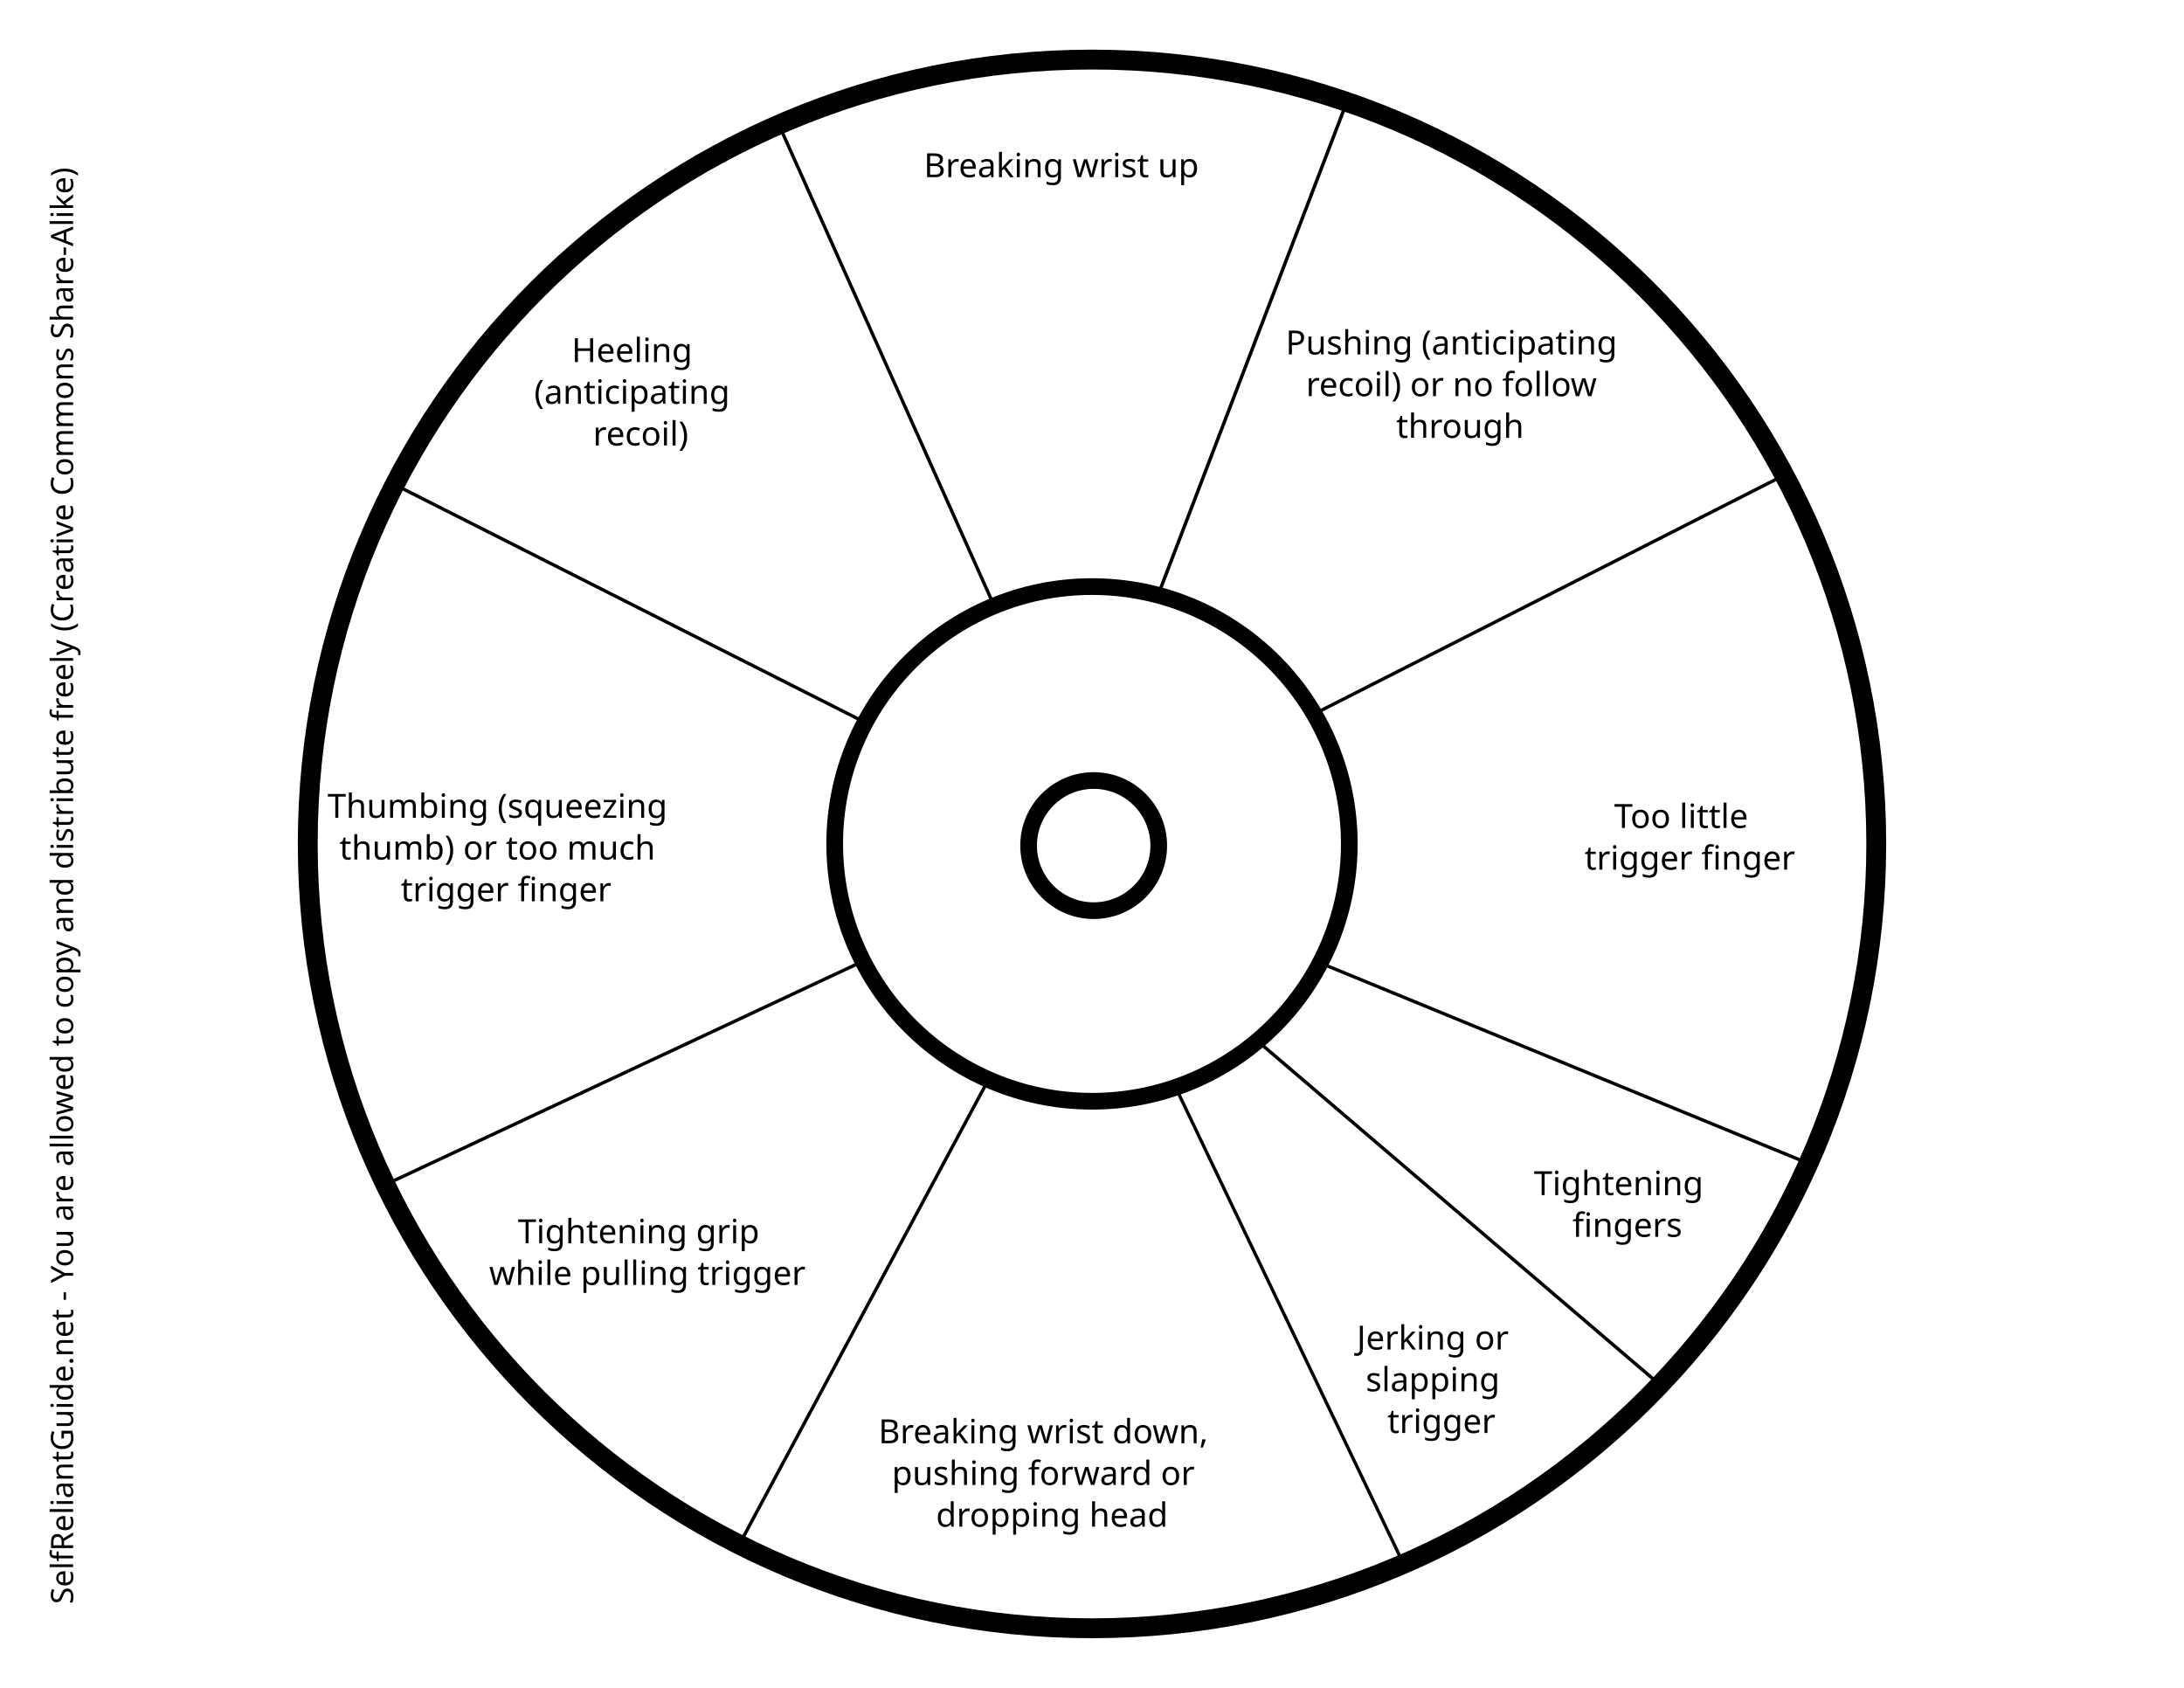
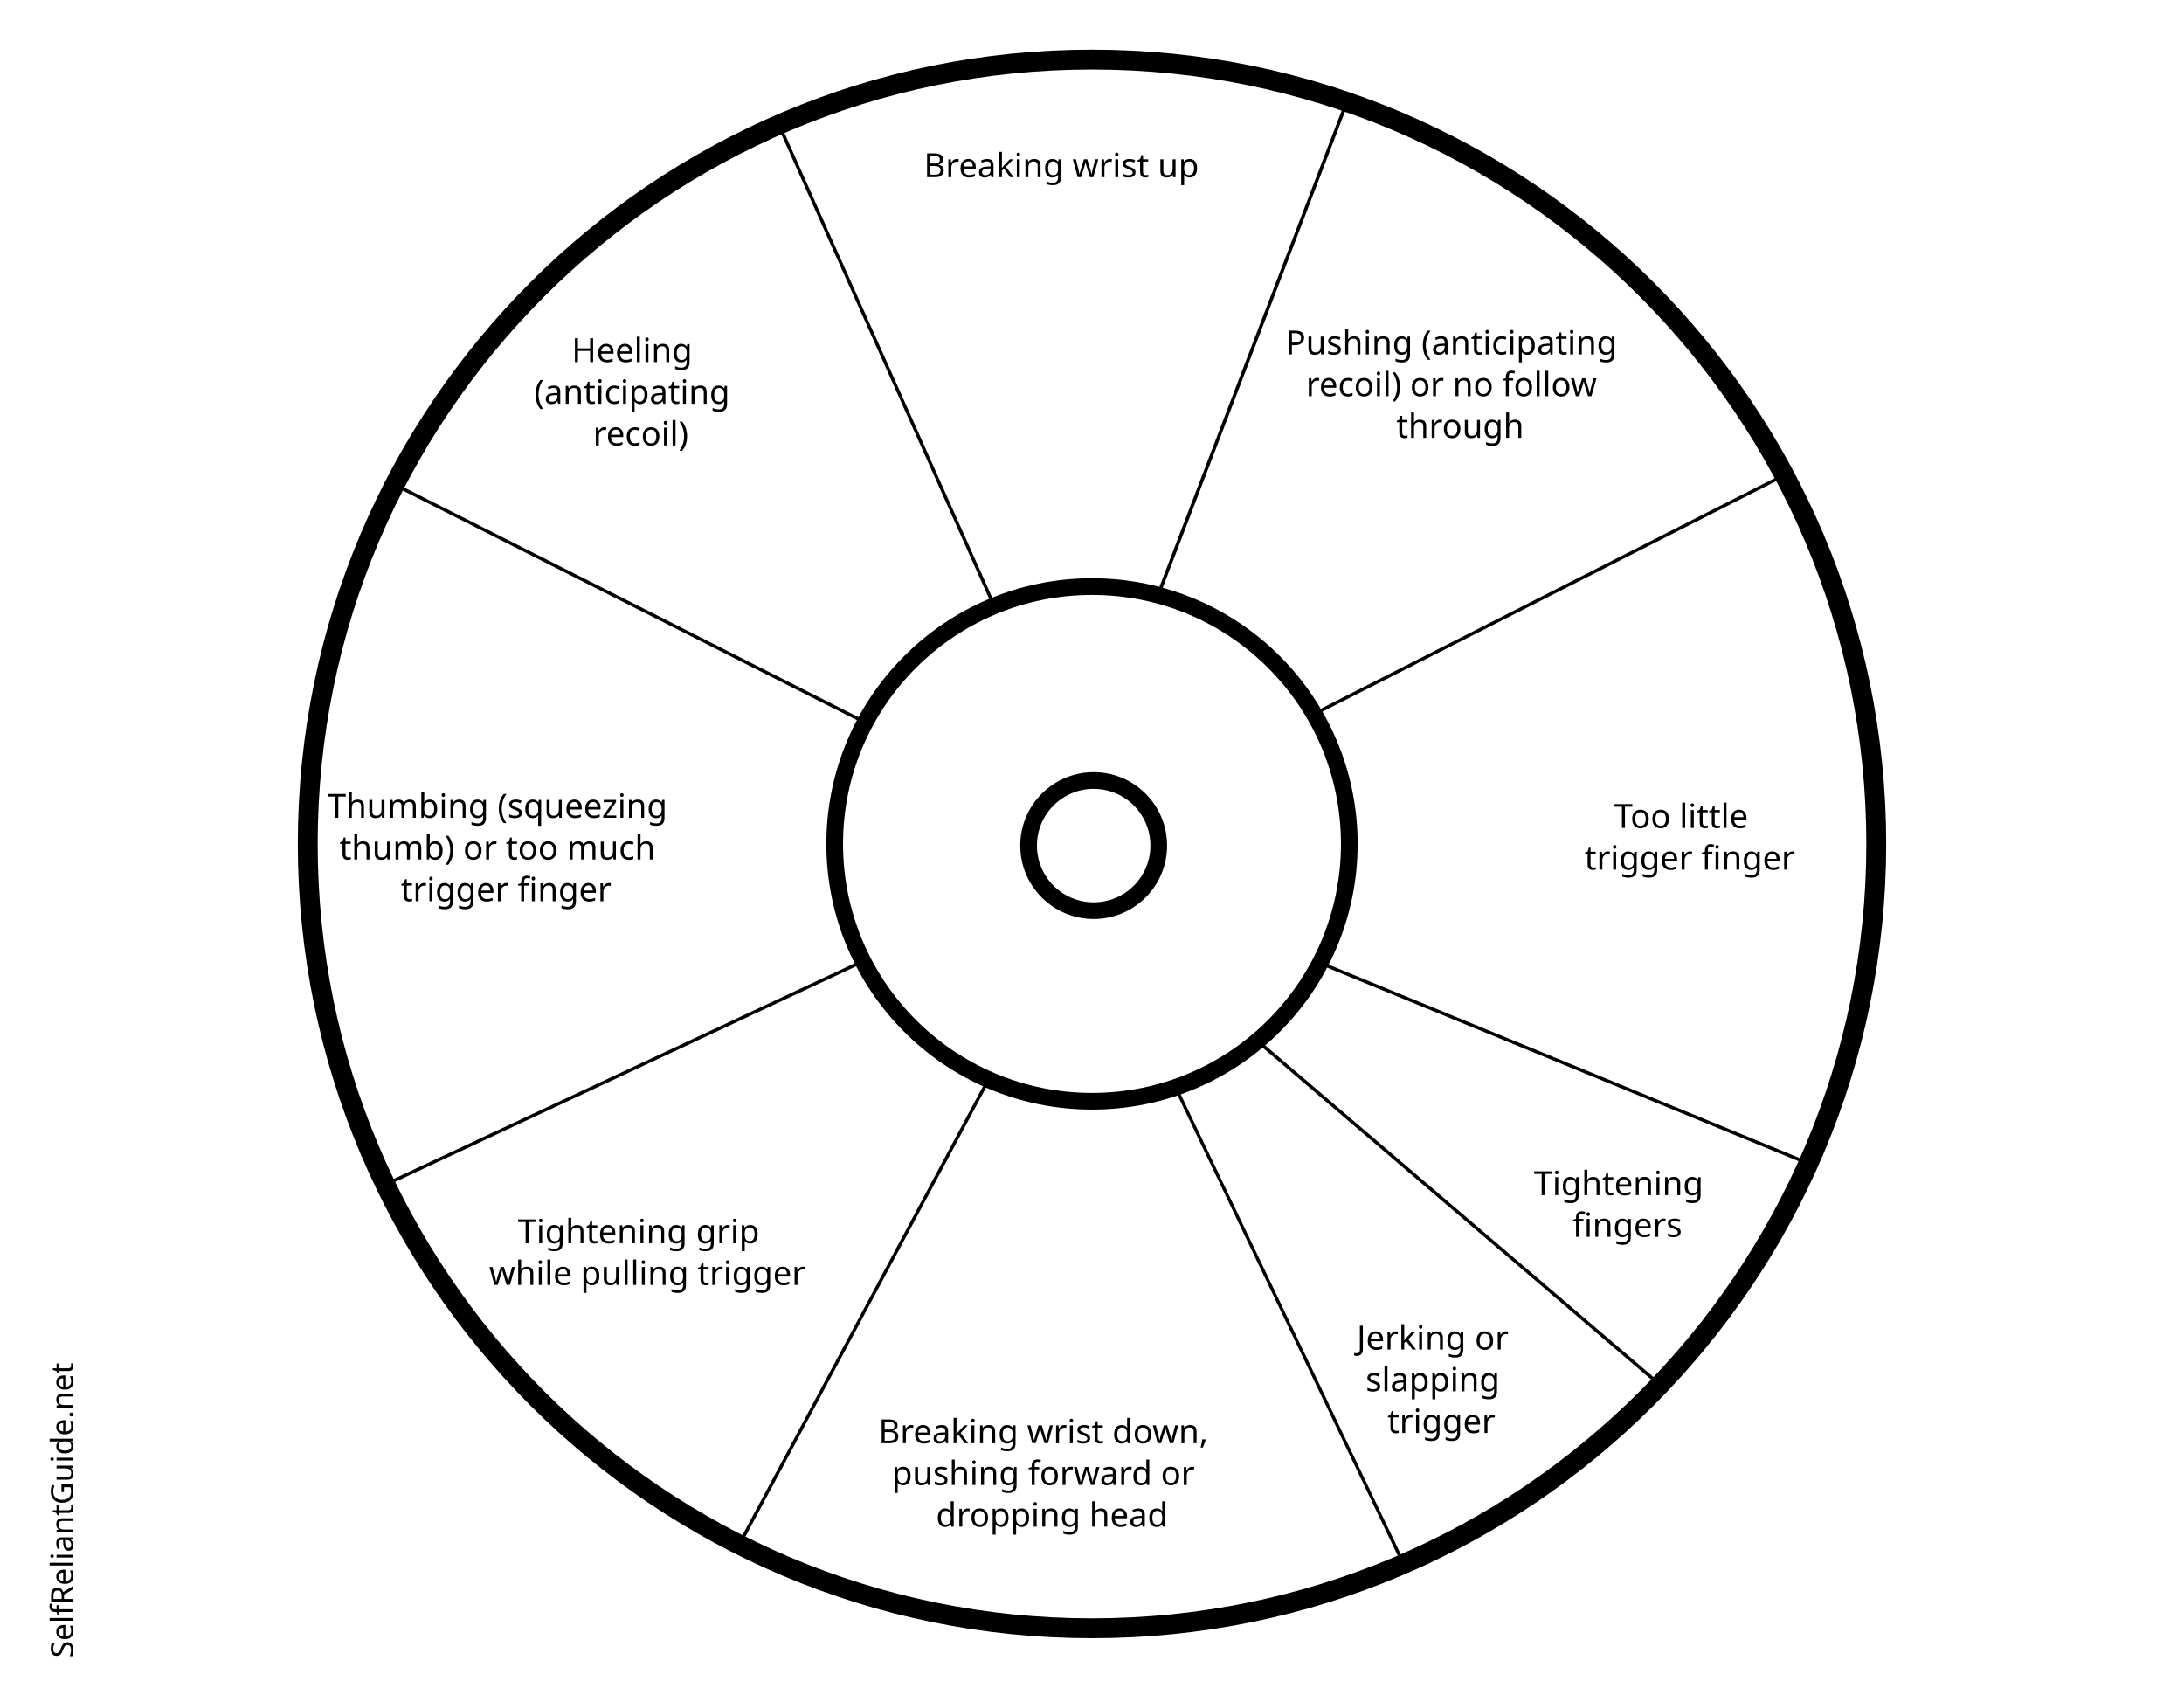
<svg xmlns="http://www.w3.org/2000/svg" width="990" height="765" id="svg2" version="1.1">
  <defs id="defs76" />
  <g id="g7" transform="translate(0,285)">
    <path id="path2387" d="M 147.702,123.393" stroke-miterlimit="4" style="fill:none;stroke:#000000;stroke-width:1.251;stroke-miterlimit:4" />
    <circle id="svg_2" r="77.105" cy="242" cx="320" transform="matrix(-1.512605,0,0,1.512605,979.0337,-268.5504)" style="fill:none;stroke:#000000;stroke-width:5" d="m 397.105,242 c 0,42.584 -34.521,77.105 -77.105,77.105 -42.584,0 -77.105,-34.521 -77.105,-77.105 0,-42.584 34.521,-77.105 77.105,-77.105 42.584,0 77.105,34.521 77.105,77.105 z" />
    <circle id="svg_3" r="19.5" cy="242.5" cx="319.5" transform="matrix(-1.512605,0,0,1.512605,979.0337,-268.5504)" style="fill:none;stroke:#000000;stroke-width:5" d="m 339,242.5 c 0,10.77 -8.73,19.5 -19.5,19.5 -10.77,0 -19.5,-8.73 -19.5,-19.5 0,-10.77 8.73,-19.5 19.5,-19.5 10.77,0 19.5,8.73 19.5,19.5 z" />
    <circle id="svg_5" r="197.422" cy="242" cx="320" transform="matrix(-1.800704,0,0,1.800703,1071.225,-338.2702)" style="fill:none;stroke:#000000;stroke-width:5" d="m 517.422,242 c 0,109.033 -88.389,197.422 -197.422,197.422 -109.033,0 -197.422,-88.389 -197.422,-197.422 0,-109.033 88.389,-197.422 197.422,-197.422 109.033,0 197.422,88.389 197.422,197.422 z" />
    <path style="fill:none;stroke:#000000;stroke-width:1.513px;stroke-linecap:butt;stroke-linejoin:miter;stroke-opacity:1" d="M 808.035,-69.266 593.427,39.759" id="path3057" />
    <path style="fill:none;stroke:#000000;stroke-width:1.513px;stroke-linecap:butt;stroke-linejoin:miter;stroke-opacity:1" d="M 389.147,40.907 177.982,-65.823" id="path3059" />
    <path style="fill:none;stroke:#000000;stroke-width:1.553px;stroke-linecap:butt;stroke-linejoin:miter;stroke-opacity:1" d="M 610.622,-239.097 525.528,-16.761" id="path3061" />
    <path style="fill:none;stroke:#000000;stroke-width:1.513px;stroke-linecap:butt;stroke-linejoin:miter;stroke-opacity:1" d="m 352.423,-229.936 97.549,218.051" id="path3063" />
    <path style="fill:none;stroke:#000000;stroke-width:1.513px;stroke-linecap:butt;stroke-linejoin:miter;stroke-opacity:1" d="M 390.295,151.08 176.834,250.925" id="path3065" />
    <path style="fill:none;stroke:#000000;stroke-width:1.513px;stroke-linecap:butt;stroke-linejoin:miter;stroke-opacity:1" d="M 818.364,241.744 600.313,152.228" id="path3067" />
    <path style="fill:none;stroke:#000000;stroke-width:1.53px;stroke-linecap:butt;stroke-linejoin:miter;stroke-opacity:1" d="M 755.235,345.023 571.086,187.744" id="path3069" />
    <path style="fill:none;stroke:#000000;stroke-width:1.48px;stroke-linecap:butt;stroke-linejoin:miter;stroke-opacity:1" d="M 634.758,420.792 533.734,209.594" id="path3071" />
    <path style="fill:none;stroke:#000000;stroke-width:1.513px;stroke-linecap:butt;stroke-linejoin:miter;stroke-opacity:1" d="M 336.356,412.742 447.677,205.019" id="path3073" />
    <text xml:space="preserve" style="font-size:15.126px;font-style:normal;font-weight:normal;text-align:center;line-height:125%;letter-spacing:0px;word-spacing:0px;text-anchor:middle;fill:#000000;fill-opacity:1;stroke:none;font-family:Sans" x="663.233" y="326.669" id="text3188">
      <tspan x="663.233" y="326.669" id="tspan3192" style="text-align:center;text-anchor:middle">Jerking or</tspan>
      <tspan x="663.233" y="345.577" id="tspan3194" style="text-align:center;text-anchor:middle">slapping</tspan>
      <tspan x="663.233" y="364.484" id="tspan3252" style="text-align:center;text-anchor:middle">trigger</tspan>
    </text>
    <text xml:space="preserve" style="font-size:15.126px;font-style:normal;font-weight:normal;text-align:center;line-height:125%;letter-spacing:0px;word-spacing:0px;text-anchor:middle;fill:#000000;fill-opacity:1;stroke:none;font-family:Sans" x="747.481" y="256.663" id="text3196">
      <tspan id="tspan3198" x="747.481" y="256.663" style="text-align:center;text-anchor:middle">Tightening</tspan>
      <tspan x="747.481" y="275.571" id="tspan3200" style="text-align:center;text-anchor:middle">fingers</tspan>
    </text>
    <text xml:space="preserve" style="font-size:15.126px;font-style:normal;font-weight:normal;text-align:center;line-height:125%;letter-spacing:0px;word-spacing:0px;text-anchor:middle;fill:#000000;fill-opacity:1;stroke:none;font-family:Sans" x="775.831" y="90.256" id="text3202">
      <tspan x="775.831" y="90.256" id="tspan3206" style="text-align:center;text-anchor:middle">Too little</tspan>
      <tspan x="775.831" y="109.163" id="tspan3210" style="text-align:center;text-anchor:middle">trigger finger</tspan>
    </text>
    <text xml:space="preserve" style="font-size:15.126px;font-style:normal;font-weight:normal;line-height:125%;letter-spacing:0px;word-spacing:0px;fill:#000000;fill-opacity:1;stroke:none;font-family:Sans" x="671.682" y="-124.353" id="text3212">
      <tspan id="tspan3214" x="671.682" y="-124.353" style="text-align:center;text-anchor:middle">Pushing (anticipating</tspan>
      <tspan x="671.682" y="-105.445" id="tspan3216" style="text-align:center;text-anchor:middle">recoil) or no follow</tspan>
      <tspan x="671.682" y="-86.538" id="tspan3218" style="text-align:center;text-anchor:middle">through</tspan>
    </text>
    <text xml:space="preserve" style="font-size:15.126px;font-style:normal;font-weight:normal;line-height:125%;letter-spacing:0px;word-spacing:0px;fill:#000000;fill-opacity:1;stroke:none;font-family:Sans" x="490.951" y="-204.688" id="text3220">
      <tspan id="tspan3222" x="490.951" y="-204.688" style="text-align:center;text-anchor:middle">Breaking wrist up</tspan>
    </text>
    <text xml:space="preserve" style="font-size:15.126px;font-style:normal;font-weight:normal;line-height:125%;letter-spacing:0px;word-spacing:0px;fill:#000000;fill-opacity:1;stroke:none;font-family:Sans" x="300.265" y="-120.91" id="text3224">
      <tspan id="tspan3226" x="300.265" y="-120.91" style="text-align:center;text-anchor:middle">Heeling</tspan>
      <tspan x="300.265" y="-102.002" id="tspan3244" style="text-align:center;text-anchor:middle">(anticipating</tspan>
      <tspan x="300.265" y="-83.095" id="tspan3228" style="text-align:center;text-anchor:middle">recoil)</tspan>
    </text>
    <text xml:space="preserve" style="font-size:15.126px;font-style:normal;font-weight:normal;line-height:125%;letter-spacing:0px;word-spacing:0px;fill:#000000;fill-opacity:1;stroke:none;font-family:Sans" x="239.242" y="85.665" id="text3230">
      <tspan id="tspan3232" x="239.242" y="85.665" style="text-align:center;text-anchor:middle">Thumbing (squeezing</tspan>
      <tspan x="239.242" y="104.573" id="tspan3234" style="text-align:center;text-anchor:middle">thumb) or too much</tspan>
      <tspan x="239.242" y="123.48" id="tspan3236" style="text-align:center;text-anchor:middle">trigger finger</tspan>
    </text>
    <text xml:space="preserve" style="font-size:15.126px;font-style:normal;font-weight:normal;text-align:center;line-height:125%;letter-spacing:0px;word-spacing:0px;text-anchor:middle;fill:#000000;fill-opacity:1;stroke:none;font-family:Sans" x="303.262" y="278.468" id="text3238">
      <tspan id="tspan3240" x="303.262" y="278.468" style="text-align:center;text-anchor:middle">Tightening grip</tspan>
      <tspan x="303.262" y="297.376" id="tspan3242" style="text-align:center;text-anchor:middle">while pulling trigger</tspan>
    </text>
    <text xml:space="preserve" style="font-size:15.126px;font-style:normal;font-weight:normal;text-align:center;line-height:125%;letter-spacing:0px;word-spacing:0px;text-anchor:middle;fill:#000000;fill-opacity:1;stroke:none;font-family:Sans" x="486.697" y="369.132" id="text3256">
      <tspan id="tspan3258" x="486.697" y="369.132">Breaking wrist down,</tspan>
      <tspan x="486.697" y="388.039" id="tspan3260">pushing forward or</tspan>
      <tspan x="486.697" y="406.947" id="tspan3262">dropping head</tspan>
    </text>
-     <text xml:space="preserve" style="font-size:14px;font-style:normal;font-weight:normal;text-align:center;line-height:125%;letter-spacing:0px;word-spacing:0px;writing-mode:lr-tb;text-anchor:middle;fill:#000000;fill-opacity:1;stroke:none;font-family:Sans" x="-107.356" y="33.137" id="text3179" transform="matrix(0,-1,1,0,0,0)">
-       <tspan id="tspan3181" x="-107.356" y="33.137" style="font-size:14px">SelfReliantGuide.net - You are allowed to copy and distribute freely (Creative Commons Share-Alike)</tspan>
+     <text xml:space="preserve" style="font-size:14px;font-style:normal;font-weight:normal;text-align:center;line-height:125%;letter-spacing:0px;word-spacing:0px;writing-mode:lr-tb;text-anchor:middle;fill:#000000;fill-opacity:1;stroke:none;font-family:Sans" x="-386.755" y="33.137" id="text3179" transform="matrix(0,-1,1,0,0,0)">
+       <tspan id="tspan3181" x="-386.755" y="33.137" style="font-size:14px">SelfReliantGuide.net</tspan>
+       <tspan x="-386.755" y="50.637" style="font-size:14px" id="tspan3333" />
    </text>
  </g>
</svg>
